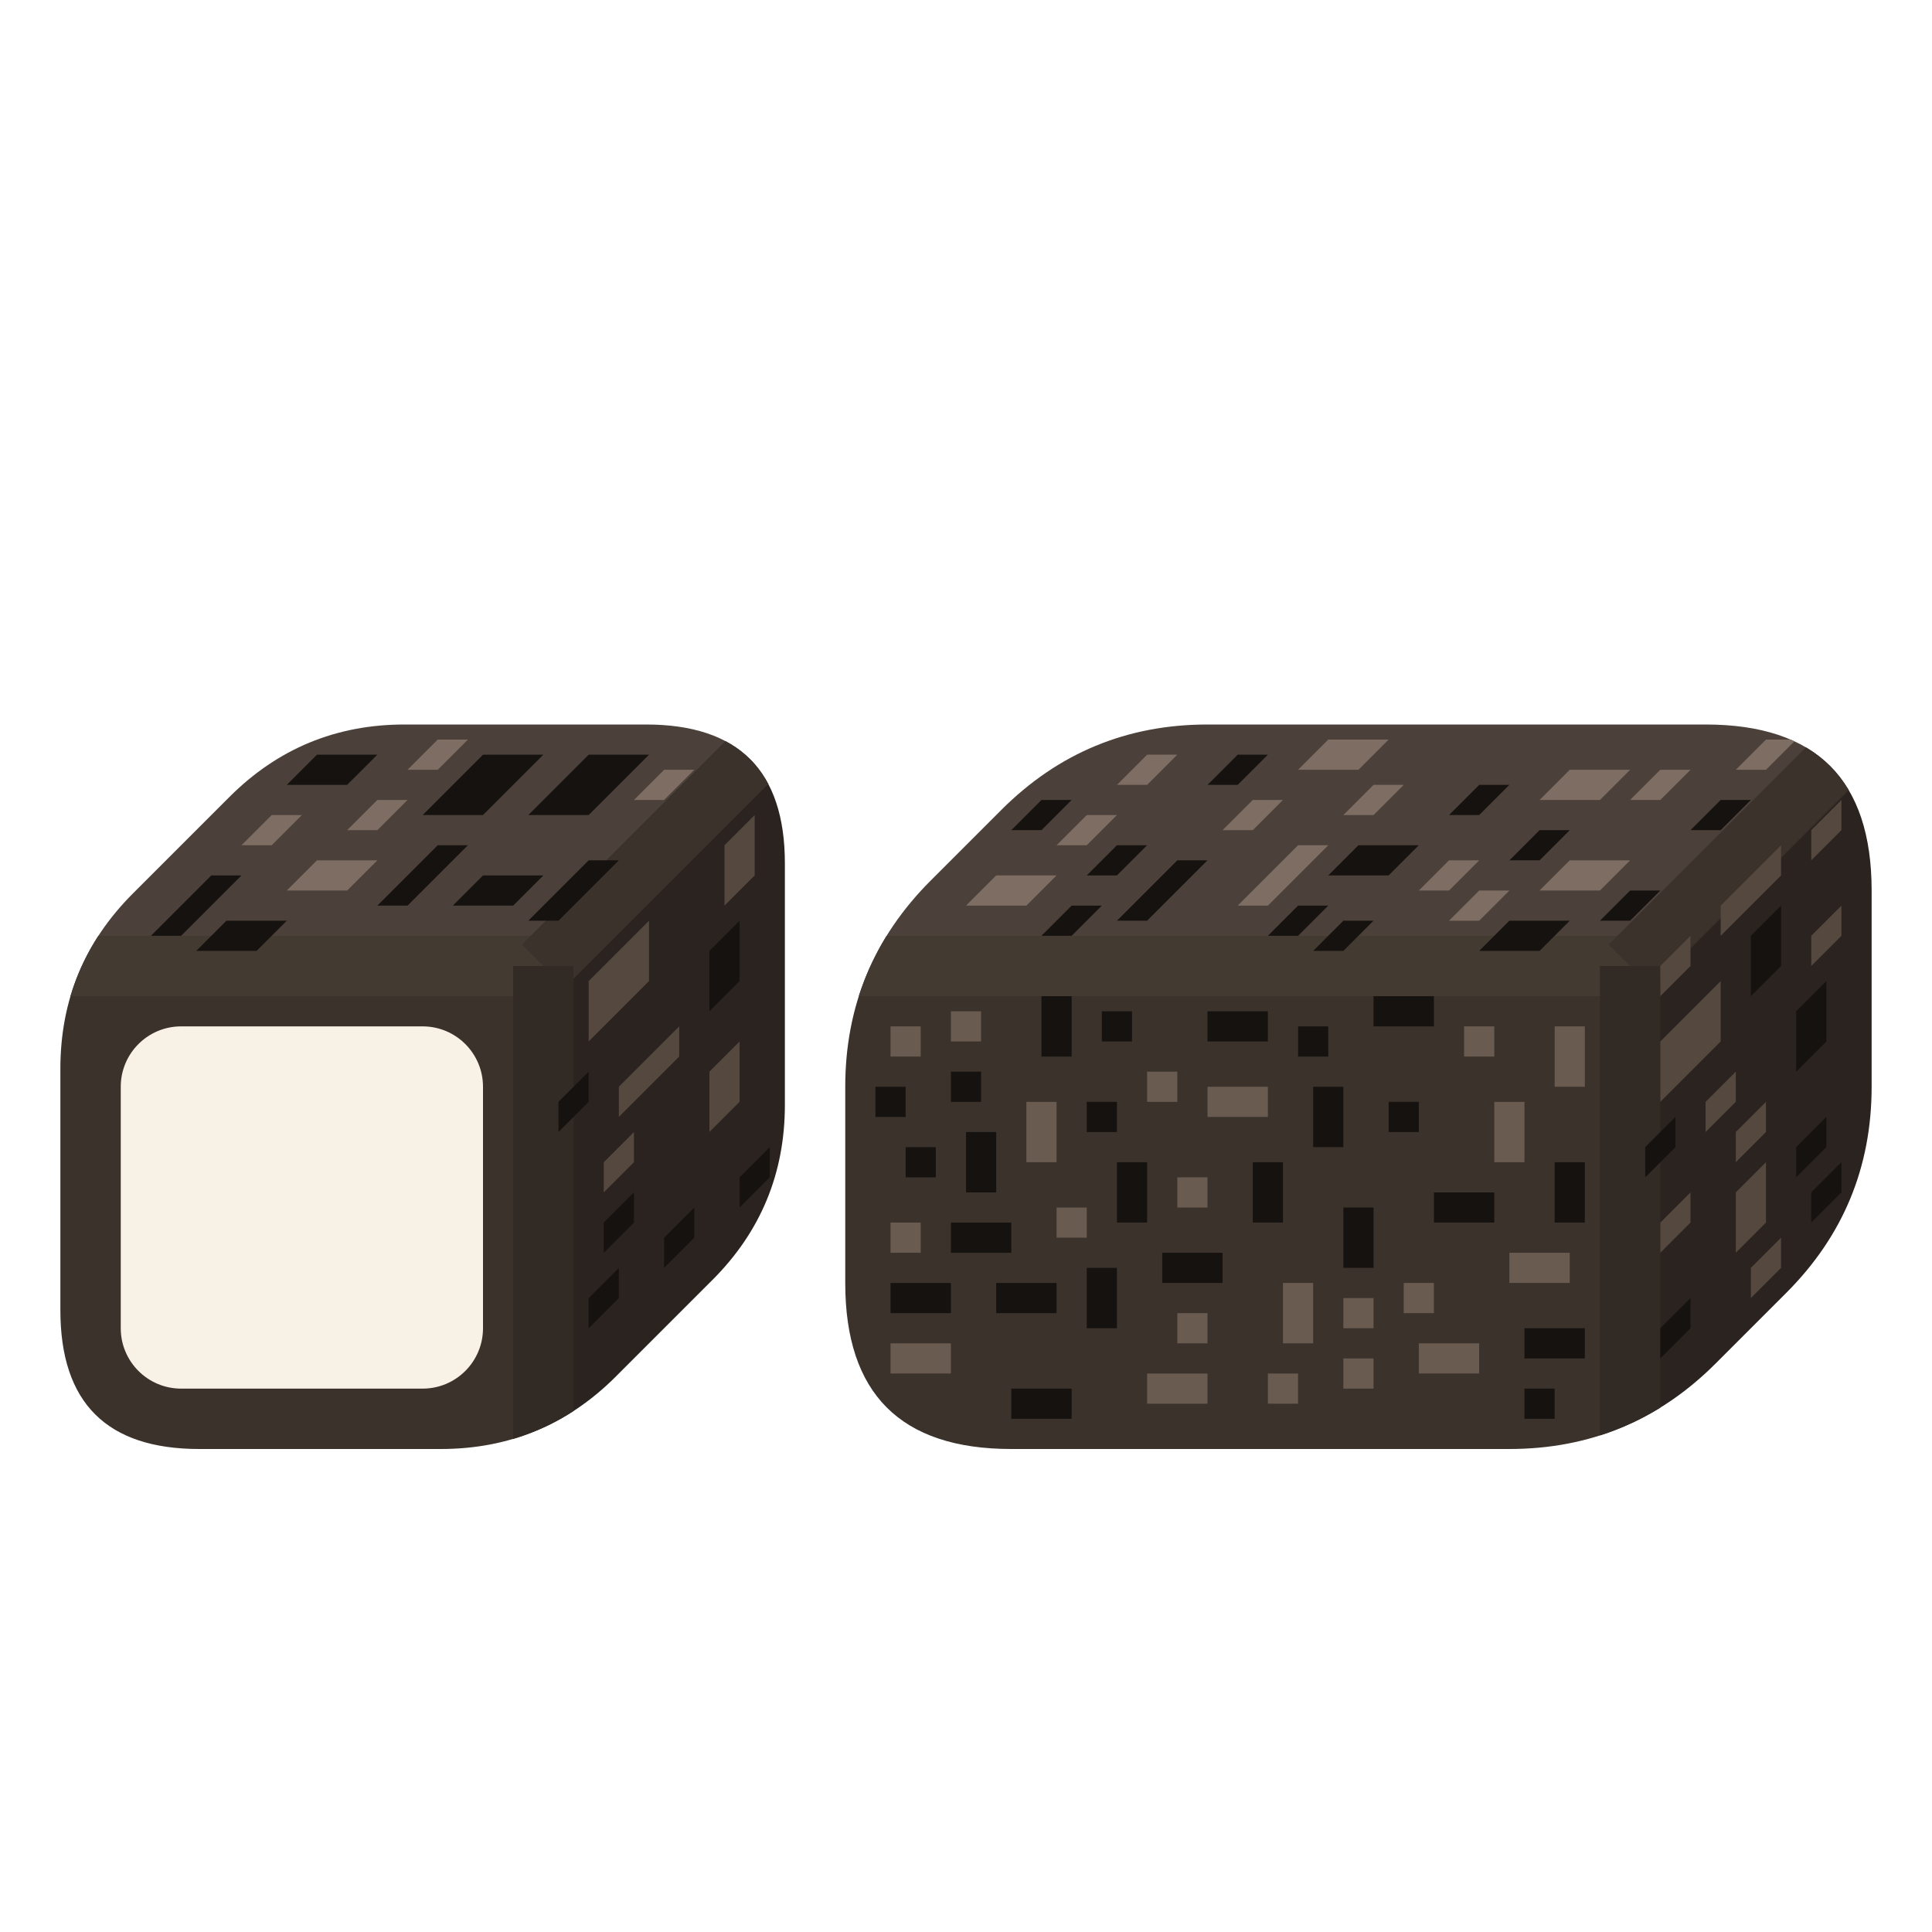
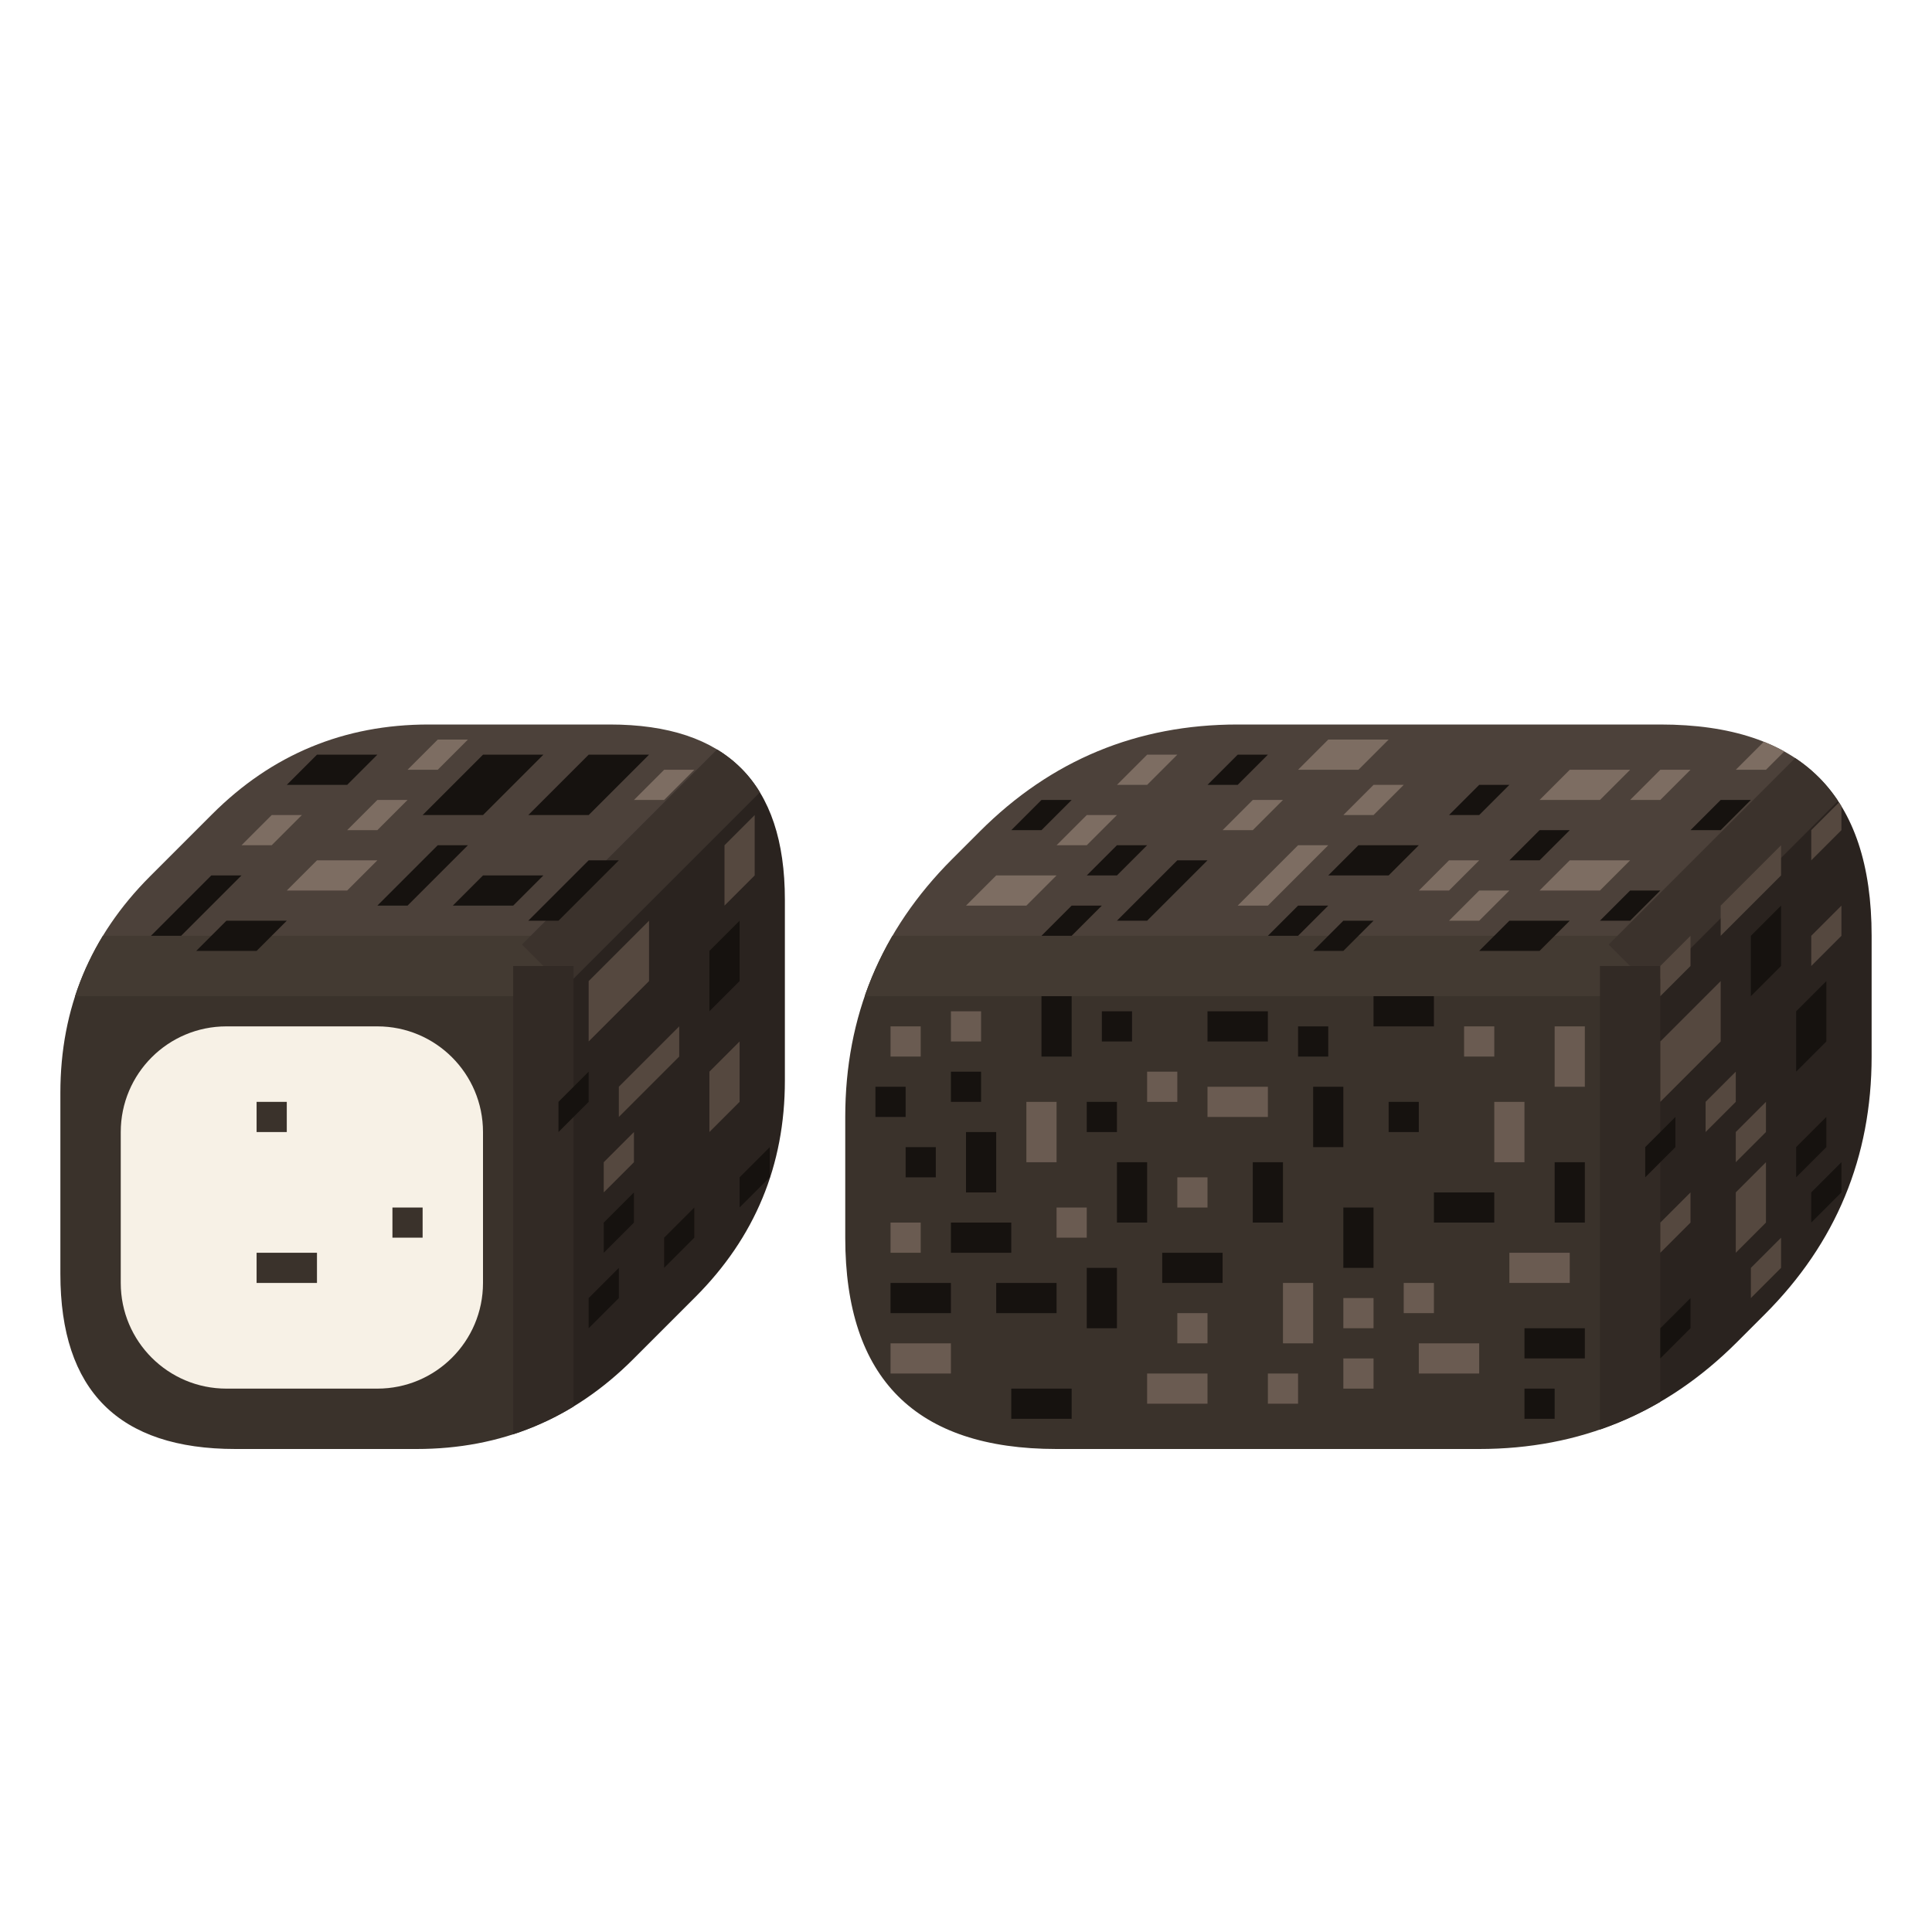
<svg xmlns="http://www.w3.org/2000/svg" viewBox="0 0 64 64" width="64" height="64">
  <g stroke-linejoin="round">
    <clipPath id="gm-dark-small">
-       <path d="M2 35.4 Q2 32 4.4 29.6 L7.6 26.4 Q10 24 13.4 24 L21.4 24 Q26 24 26 28.6 L26 36.6 Q26 40 23.6 42.4 L20.4 45.6 Q18 48 14.6 48 L6.6 48 Q2 48 2 43.4 Z" />
+       <path d="M2 36.2 Q2 32 4.97 29.03 L7.03 26.97 Q10 24 14.2 24 L20.2 24 Q26 24 26 29.8 L26 35.8 Q26 40 23.03 42.97 L20.97 45.03 Q18 48 13.8 48 L7.8 48 Q2 48 2 42.2 Z" />
    </clipPath>
    <g clip-path="url(#gm-dark-small)">
      <path d="M2 32 L10 24 L26 24 L18 32 Z" fill="#4c413a" />
      <path d="M18 32 L26 24 L26 40 L18 48 Z" fill="#2a231f" />
      <path d="M2 32 L18 32 L18 48 L2 48 Z" fill="#3a322b" />
      <path d="M2 33 L18 33 L18 31 L2 31 Z" fill="#433a32" />
      <path d="M18.71 32.71 L26.71 24.71 L25.29 23.29 L17.29 31.29 Z" fill="#3b322c" />
      <path d="M17 32 L17 48 L19 48 L19 32 Z" fill="#322a25" />
      <path d="M9.5 29.5 L11.5 29.5 L12.5 28.5 L10.5 28.5 Z M8 28 L9 28 L10 27 L9 27 Z M13.5 25.5 L14.5 25.5 L15.5 24.5 L14.5 24.5 Z M21 26.5 L22 26.5 L23 25.5 L22 25.5 Z M11.5 27.5 L12.5 27.5 L13.5 26.5 L12.5 26.5 Z" fill="#7d6d62" />
      <path d="M17.5 27 L19.5 27 L21.5 25 L19.5 25 Z M15 30 L17 30 L18 29 L16 29 Z M14 27 L16 27 L18 25 L16 25 Z M9.5 26 L11.5 26 L12.5 25 L10.5 25 Z M12.5 30 L13.5 30 L15.5 28 L14.5 28 Z M5 31 L6 31 L8 29 L7 29 Z M17.5 30.5 L18.5 30.5 L20.5 28.5 L19.5 28.5 Z M6.5 31.5 L8.5 31.5 L9.5 30.5 L7.5 30.5 Z" fill="#16120f" />
      <path d="M23.5 35.5 L24.5 34.5 L24.5 36.5 L23.5 37.5 Z M20.5 36 L22.5 34 L22.5 35 L20.5 37 Z M19.5 32.5 L21.5 30.5 L21.5 32.5 L19.5 34.5 Z M24 28 L25 27 L25 29 L24 30 Z M20 38.5 L21 37.5 L21 38.5 L20 39.5 Z" fill="#55483f" />
      <path d="M23.5 31.5 L24.5 30.5 L24.5 32.5 L23.5 33.5 Z M20 40.5 L21 39.5 L21 40.5 L20 41.5 Z M22 41 L23 40 L23 41 L22 42 Z M19.5 43 L20.5 42 L20.5 43 L19.5 44 Z M18.5 36.5 L19.5 35.5 L19.5 36.5 L18.5 37.5 Z M24.5 39 L25.5 38 L25.5 39 L24.5 40 Z" fill="#16120f" />
-       <rect x="4" y="34" width="12" height="12" rx="2" fill="#f7f1e6" />
+       <rect x="4" y="34" width="12" height="12" rx="3.5" fill="#f7f1e6" />
+       <path d="M8.5 36.5h1v1h-1z M8.5 41.5h2v1h-2z M13 40h1v1h-1z" fill="#3a322b" />
    </g>
    <clipPath id="gm-dark-large">
-       <path d="M28 36 Q28 32 30.83 29.17 L33.17 26.83 Q36 24 40 24 L56.5 24 Q62 24 62 29.5 L62 36 Q62 40 59.17 42.83 L56.83 45.17 Q54 48 50 48 L33.5 48 Q28 48 28 42.5 Z" />
+       <path d="M28 37 Q28 32 31.54 28.46 L32.46 27.54 Q36 24 41 24 L55 24 Q62 24 62 31 L62 35 Q62 40 58.46 43.54 L57.54 44.46 Q54 48 49 48 L35 48 Q28 48 28 41 Z" />
    </clipPath>
    <g clip-path="url(#gm-dark-large)">
      <path d="M28 32 L36 24 L62 24 L54 32 Z" fill="#4c413a" />
      <path d="M54 32 L62 24 L62 40 L54 48 Z" fill="#2a231f" />
      <path d="M28 32 L54 32 L54 48 L28 48 Z" fill="#3a322b" />
      <path d="M28 33 L54 33 L54 31 L28 31 Z" fill="#433a32" />
      <path d="M54.71 32.71 L62.71 24.71 L61.29 23.29 L53.29 31.29 Z" fill="#3b322c" />
      <path d="M53 32 L53 48 L55 48 L55 32 Z" fill="#322a25" />
      <path d="M35 28 L36 28 L37 27 L36 27 Z M43 25.5 L45 25.5 L46 24.5 L44 24.5 Z M41 30 L42 30 L44 28 L43 28 Z M47 29.5 L48 29.5 L49 28.5 L48 28.5 Z M32 30 L34 30 L35 29 L33 29 Z M51 29.5 L53 29.5 L54 28.5 L52 28.5 Z M48 30.5 L49 30.5 L50 29.5 L49 29.5 Z M44.5 27 L45.5 27 L46.5 26 L45.5 26 Z M54 26.5 L55 26.5 L56 25.5 L55 25.5 Z M51 26.5 L53 26.5 L54 25.5 L52 25.5 Z M57.5 25.5 L58.5 25.5 L59.5 24.5 L58.5 24.5 Z M37 26 L38 26 L39 25 L38 25 Z M40.5 27.5 L41.5 27.5 L42.5 26.5 L41.5 26.5 Z" fill="#7d6d62" />
      <path d="M44 29 L46 29 L47 28 L45 28 Z M36 29 L37 29 L38 28 L37 28 Z M37 30.5 L38 30.5 L40 28.5 L39 28.5 Z M56 27.5 L57 27.5 L58 26.5 L57 26.5 Z M48 27 L49 27 L50 26 L49 26 Z M40 26 L41 26 L42 25 L41 25 Z M50 28.5 L51 28.5 L52 27.5 L51 27.5 Z M34.5 31 L35.5 31 L36.5 30 L35.5 30 Z M33.5 27.5 L34.5 27.5 L35.5 26.5 L34.5 26.5 Z M42 31 L43 31 L44 30 L43 30 Z M53 30.5 L54 30.5 L55 29.5 L54 29.5 Z M43.5 31.5 L44.5 31.5 L45.5 30.5 L44.5 30.5 Z M49 31.5 L51 31.5 L52 30.5 L50 30.5 Z" fill="#16120f" />
      <path d="M56.5 36.5 L57.5 35.5 L57.5 36.5 L56.5 37.5 Z M57.5 39.5 L58.5 38.5 L58.5 40.5 L57.5 41.5 Z M57 30 L59 28 L59 29 L57 31 Z M55 40.5 L56 39.5 L56 40.5 L55 41.5 Z M55 34.5 L57 32.5 L57 34.5 L55 36.5 Z M60 31 L61 30 L61 31 L60 32 Z M60 27.5 L61 26.5 L61 27.5 L60 28.5 Z M58 42 L59 41 L59 42 L58 43 Z M55 32 L56 31 L56 32 L55 33 Z M57.5 37.5 L58.5 36.5 L58.5 37.5 L57.5 38.5 Z" fill="#55483f" />
      <path d="M55 44 L56 43 L56 44 L55 45 Z M59.5 33.5 L60.5 32.5 L60.5 34.5 L59.5 35.5 Z M59.5 38 L60.5 37 L60.5 38 L59.5 39 Z M58 31 L59 30 L59 32 L58 33 Z M60 39.5 L61 38.5 L61 39.5 L60 40.5 Z M54.5 38 L55.5 37 L55.5 38 L54.5 39 Z" fill="#16120f" />
      <path d="M46.5 42.5h1v1h-1z M49.5 36.5h1v2h-1z M29.5 44.5h2v1h-2z M38 45.5h2v1h-2z M34 36.5h1v2h-1z M50 41.5h2v1h-2z M38 35.5h1v1h-1z M29.5 40.5h1v1h-1z M42.5 42.5h1v2h-1z M51.5 34h1v2h-1z M47 44.5h2v1h-2z M39 39h1v1h-1z M40 36h2v1h-2z M48.5 34h1v1h-1z M31.5 33.5h1v1h-1z M44.5 45h1v1h-1z M39 43.5h1v1h-1z M29.5 34h1v1h-1z M35 40h1v1h-1z M42 45.5h1v1h-1z M44.5 43h1v1h-1z" fill="#6a5b51" />
      <path d="M36.5 33.5h1v1h-1z M46 36.5h1v1h-1z M34.5 33h1v2h-1z M44.5 40h1v2h-1z M43 34h1v1h-1z M36 42h1v2h-1z M37 38.5h1v2h-1z M45.5 33h2v1h-2z M50.5 44h2v1h-2z M32 37.5h1v2h-1z M31.5 40.5h2v1h-2z M29 36h1v1h-1z M51.5 38.5h1v2h-1z M33 42.5h2v1h-2z M33.5 46h2v1h-2z M41.5 38.5h1v2h-1z M47.5 39.5h2v1h-2z M38.5 41.5h2v1h-2z M43.5 36h1v2h-1z M40 33.5h2v1h-2z M50.5 46h1v1h-1z M29.5 42.5h2v1h-2z M30 38h1v1h-1z M36 36.5h1v1h-1z M31.5 35.5h1v1h-1z" fill="#16120f" />
    </g>
  </g>
</svg>
